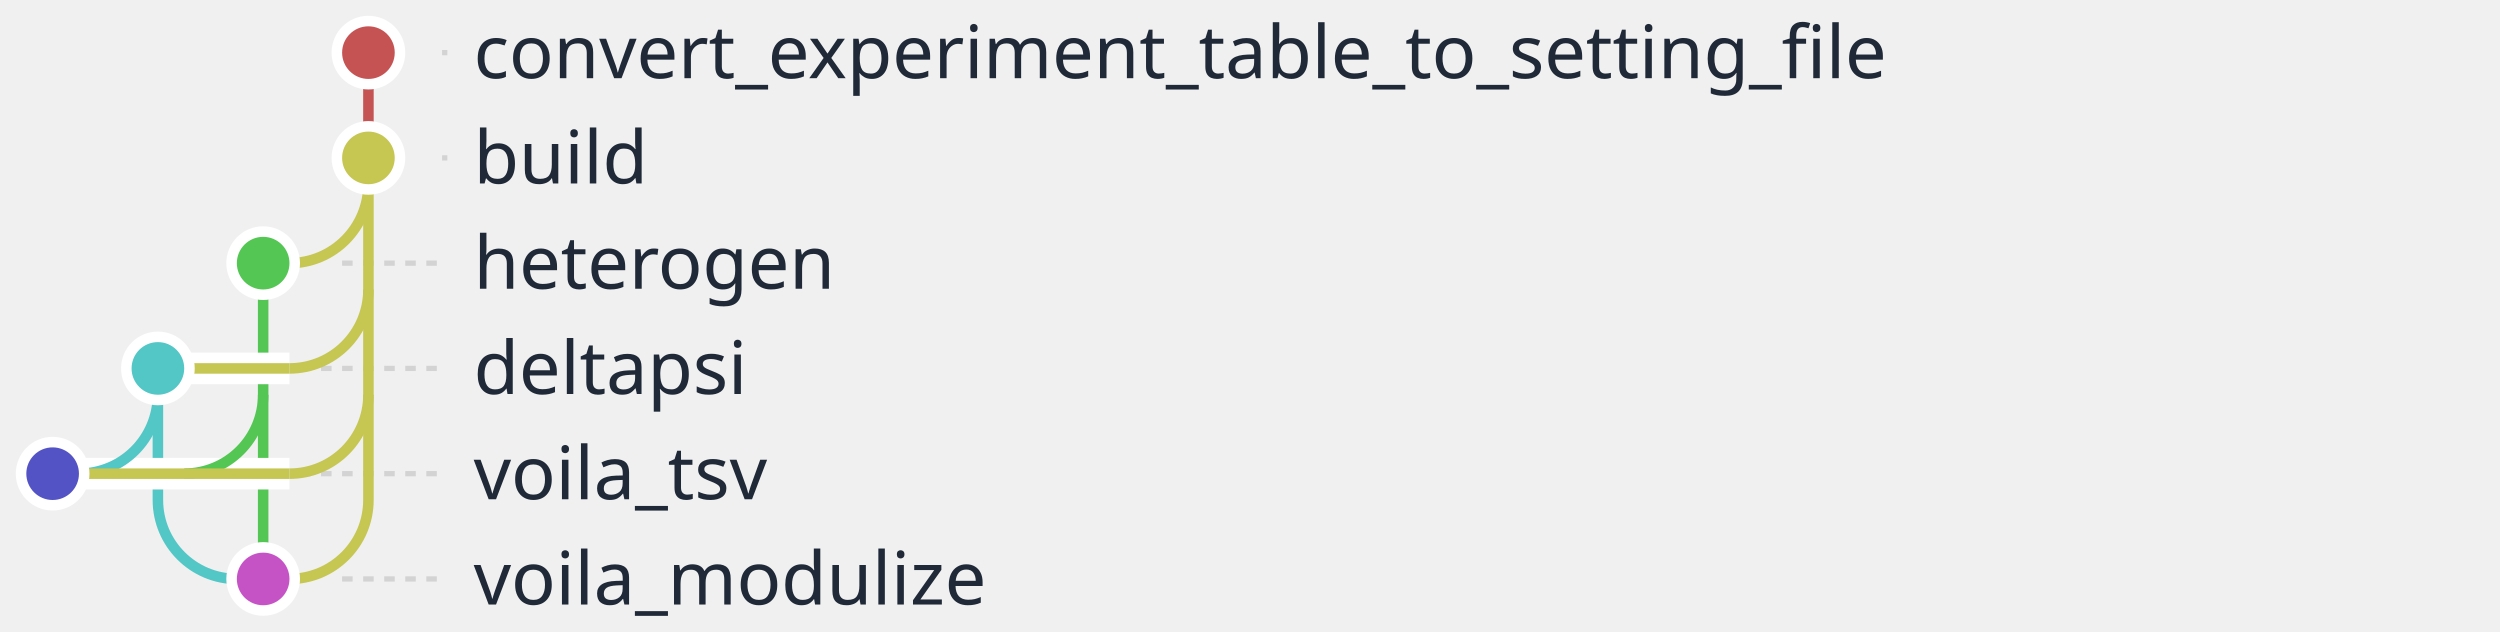
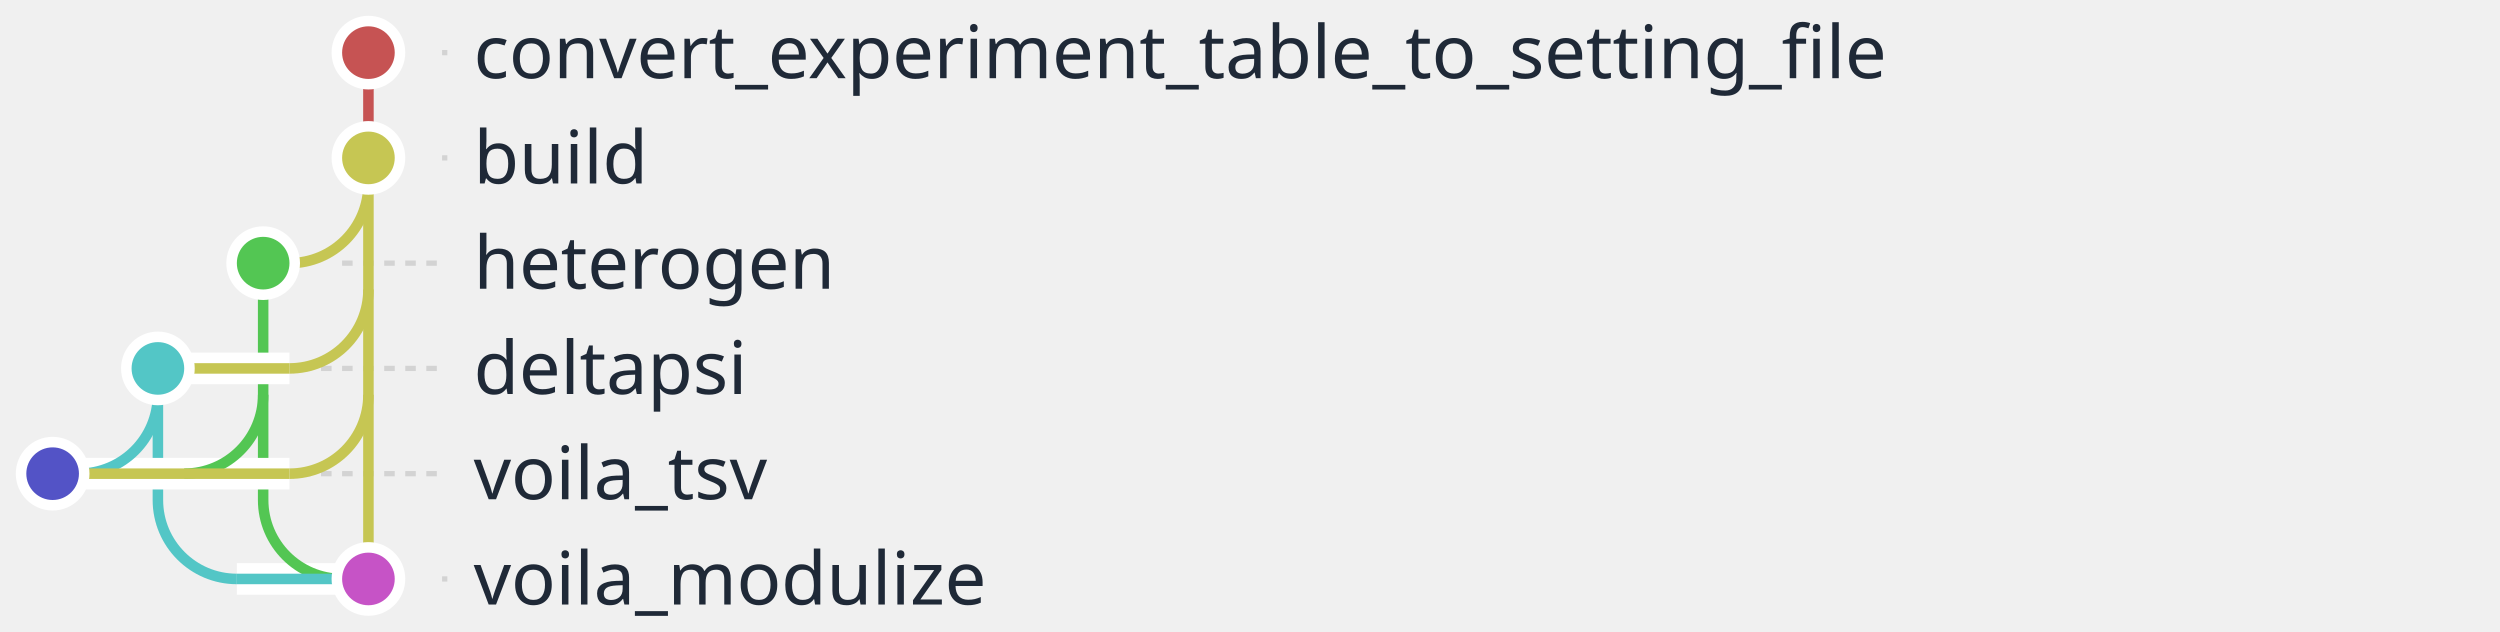
<svg xmlns="http://www.w3.org/2000/svg" baseProfile="full" height="100%" version="1.1" viewBox="25.0,5.0,475.0,120.0" width="100%">
  <defs />
  <g>
    <line stroke="lightgrey" stroke-dasharray="2" x1="110.0" x2="109.0" y1="15.0" y2="15.0" />
    <line stroke="lightgrey" stroke-dasharray="2" x1="110.0" x2="109.0" y1="35.0" y2="35.0" />
    <line stroke="lightgrey" stroke-dasharray="2" x1="90.0" x2="109.0" y1="55.0" y2="55.0" />
    <line stroke="lightgrey" stroke-dasharray="2" x1="70.0" x2="109.0" y1="75.0" y2="75.0" />
    <line stroke="lightgrey" stroke-dasharray="2" x1="50.0" x2="109.0" y1="95.0" y2="95.0" />
-     <line stroke="lightgrey" stroke-dasharray="2" x1="90.0" x2="109.0" y1="115.0" y2="115.0" />
+     <line stroke="lightgrey" stroke-dasharray="2" x1="110.0" x2="109.0" y1="115.0" y2="115.0" />
  </g>
  <g>
    <line stroke="#c65353" stroke-width="2.0" x1="95.0" x2="95.0" y1="15.0" y2="35.0" />
    <line stroke="#53c6c6" stroke-width="2.0" x1="55.0" x2="55.0" y1="75.0" y2="100.0" />
-     <line stroke="#53c653" stroke-width="2.0" x1="75.0" x2="75.0" y1="55.0" y2="115.0" />
-     <line stroke="#c6c653" stroke-width="2.0" x1="95.0" x2="95.0" y1="35.0" y2="100.0" />
+     <line stroke="#53c653" stroke-width="2.0" x1="75.0" x2="75.0" y1="55.0" y2="100.0" />
+     <line stroke="#c6c653" stroke-width="2.0" x1="95.0" x2="95.0" y1="35.0" y2="115.0" />
  </g>
  <g>
    <line stroke="white" stroke-width="6.0" x1="75.0" x2="80.0" y1="55.0" y2="55.0" />
    <line stroke="white" stroke-width="6.0" x1="55.0" x2="80.0" y1="75.0" y2="75.0" />
    <line stroke="white" stroke-width="6.0" x1="35.0" x2="80.0" y1="95.0" y2="95.0" />
-     <line stroke="white" stroke-width="6.0" x1="70.0" x2="75.0" y1="115.0" y2="115.0" />
-     <line stroke="white" stroke-width="6.0" x1="75.0" x2="80.0" y1="115.0" y2="115.0" />
+     <line stroke="white" stroke-width="6.0" x1="70.0" x2="95.0" y1="115.0" y2="115.0" />
  </g>
  <g>
    <path d="M 95.0,40.0 a15.0,15.0 0 0,1 -15.0,15.0" fill="none" stroke="#c6c653" stroke-width="2.0" />
    <line stroke="#c6c653" stroke-width="2.0" x1="75.0" x2="80.0" y1="55.0" y2="55.0" />
    <path d="M 95.0,60.0 a15.0,15.0 0 0,1 -15.0,15.0" fill="none" stroke="#c6c653" stroke-width="2.0" />
    <line stroke="#c6c653" stroke-width="2.0" x1="55.0" x2="80.0" y1="75.0" y2="75.0" />
    <path d="M 55.0,80.0 a15.0,15.0 0 0,1 -15.0,15.0" fill="none" stroke="#53c6c6" stroke-width="2.0" />
    <path d="M 75.0,80.0 a15.0,15.0 0 0,1 -15.0,15.0" fill="none" stroke="#53c653" stroke-width="2.0" />
    <path d="M 95.0,80.0 a15.0,15.0 0 0,1 -15.0,15.0" fill="none" stroke="#c6c653" stroke-width="2.0" />
    <line stroke="#c6c653" stroke-width="2.0" x1="35.0" x2="80.0" y1="95.0" y2="95.0" />
    <path d="M 55.0,100.0 a15.0,15.0 0 0,0 15.0,15.0" fill="none" stroke="#53c6c6" stroke-width="2.0" />
-     <line stroke="#53c6c6" stroke-width="2.0" x1="70.0" x2="75.0" y1="115.0" y2="115.0" />
-     <path d="M 95.0,100.0 a15.0,15.0 0 0,1 -15.0,15.0" fill="none" stroke="#c6c653" stroke-width="2.0" />
-     <line stroke="#c6c653" stroke-width="2.0" x1="75.0" x2="80.0" y1="115.0" y2="115.0" />
+     <path d="M 75.0,100.0 a15.0,15.0 0 0,0 15.0,15.0" fill="none" stroke="#53c653" stroke-width="2.0" />
+     <line stroke="#53c6c6" stroke-width="2.0" x1="70.0" x2="95.0" y1="115.0" y2="115.0" />
  </g>
  <g>
    <circle cx="95.0" cy="15.0" fill="#c65353" id="Nconvert_experiment_table_to_setting_file" r="6.0" stroke="white" stroke-width="2.0" />
    <text dominant-baseline="middle" fill="#1f2937" font-family="sans-serif" font-size="14" x="115.0" y="15.0">convert_experiment_table_to_setting_file</text>
    <circle cx="95.0" cy="35.0" fill="#c6c653" id="Nbuild" r="6.0" stroke="white" stroke-width="2.0" />
    <text dominant-baseline="middle" fill="#1f2937" font-family="sans-serif" font-size="14" x="115.0" y="35.0">build</text>
    <circle cx="75.0" cy="55.0" fill="#53c653" id="Nheterogen" r="6.0" stroke="white" stroke-width="2.0" />
    <text dominant-baseline="middle" fill="#1f2937" font-family="sans-serif" font-size="14" x="115.0" y="55.0">heterogen</text>
    <circle cx="55.0" cy="75.0" fill="#53c6c6" id="Ndeltapsi" r="6.0" stroke="white" stroke-width="2.0" />
    <text dominant-baseline="middle" fill="#1f2937" font-family="sans-serif" font-size="14" x="115.0" y="75.0">deltapsi</text>
    <circle cx="35.0" cy="95.0" fill="#5353c6" id="Nvoila_tsv" r="6.0" stroke="white" stroke-width="2.0" />
    <text dominant-baseline="middle" fill="#1f2937" font-family="sans-serif" font-size="14" x="115.0" y="95.0">voila_tsv</text>
-     <circle cx="75.0" cy="115.0" fill="#c653c6" id="Nvoila_modulize" r="6.0" stroke="white" stroke-width="2.0" />
+     <circle cx="95.0" cy="115.0" fill="#c653c6" id="Nvoila_modulize" r="6.0" stroke="white" stroke-width="2.0" />
    <text dominant-baseline="middle" fill="#1f2937" font-family="sans-serif" font-size="14" x="115.0" y="115.0">voila_modulize</text>
  </g>
</svg>
